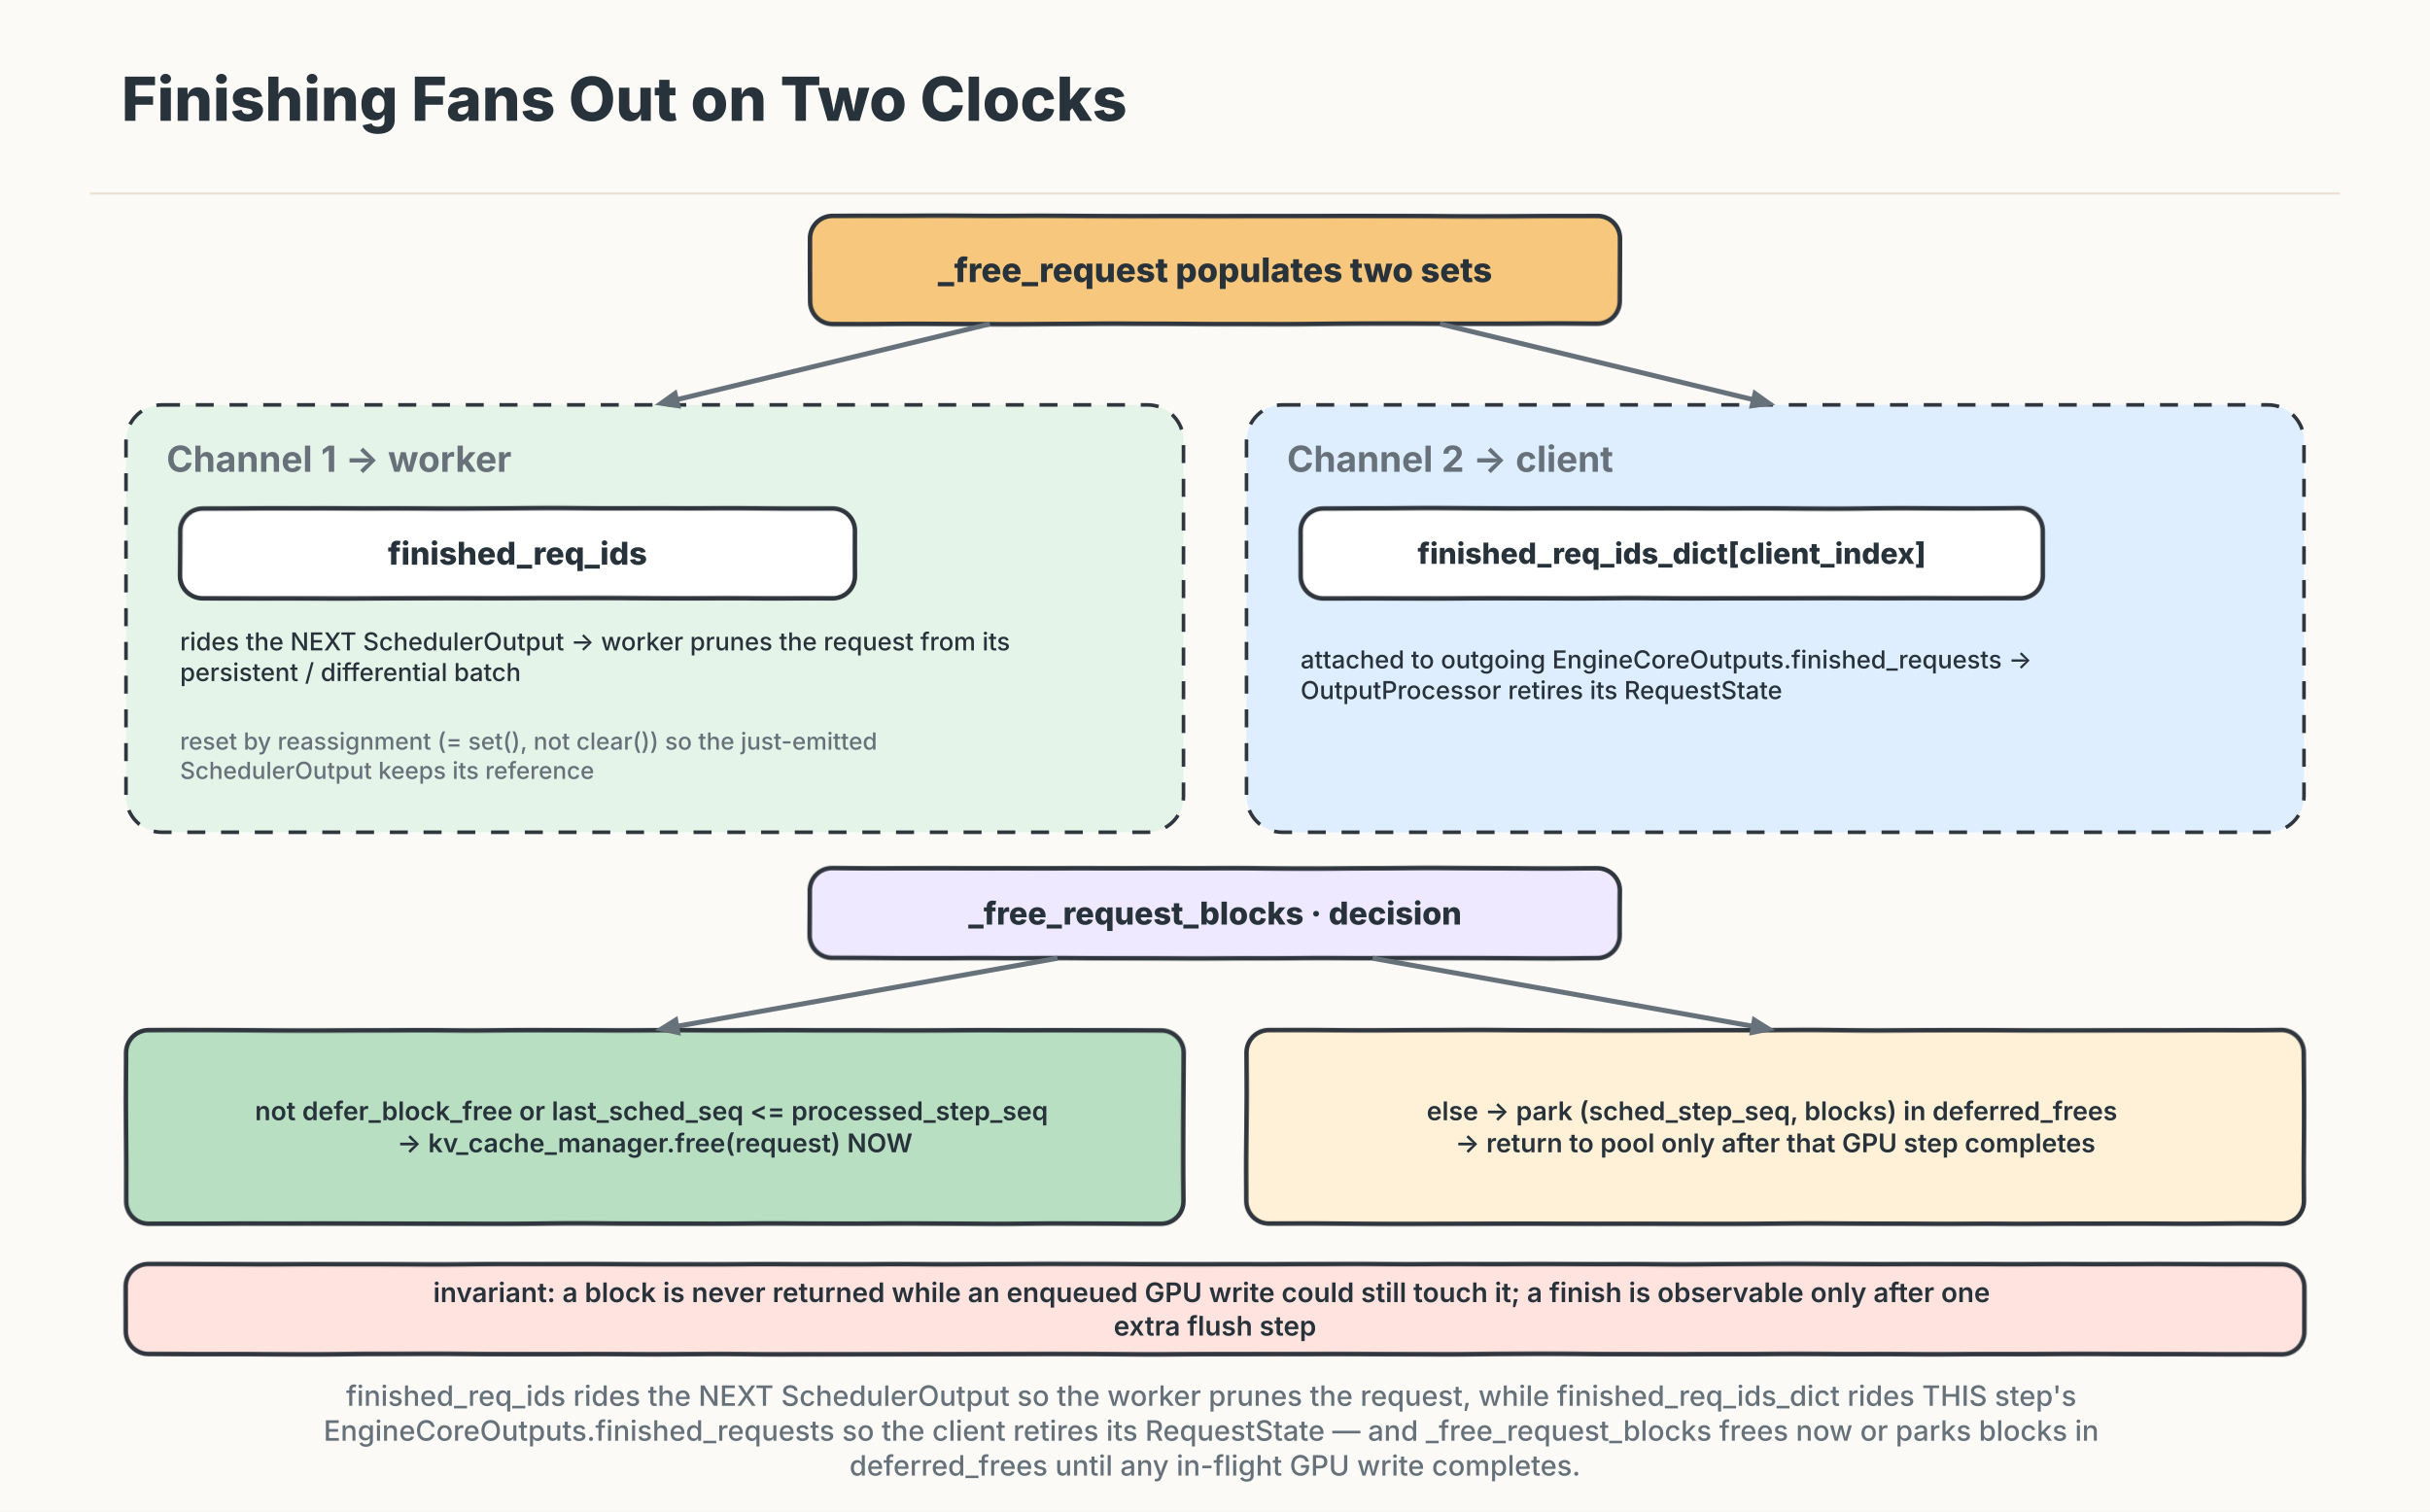
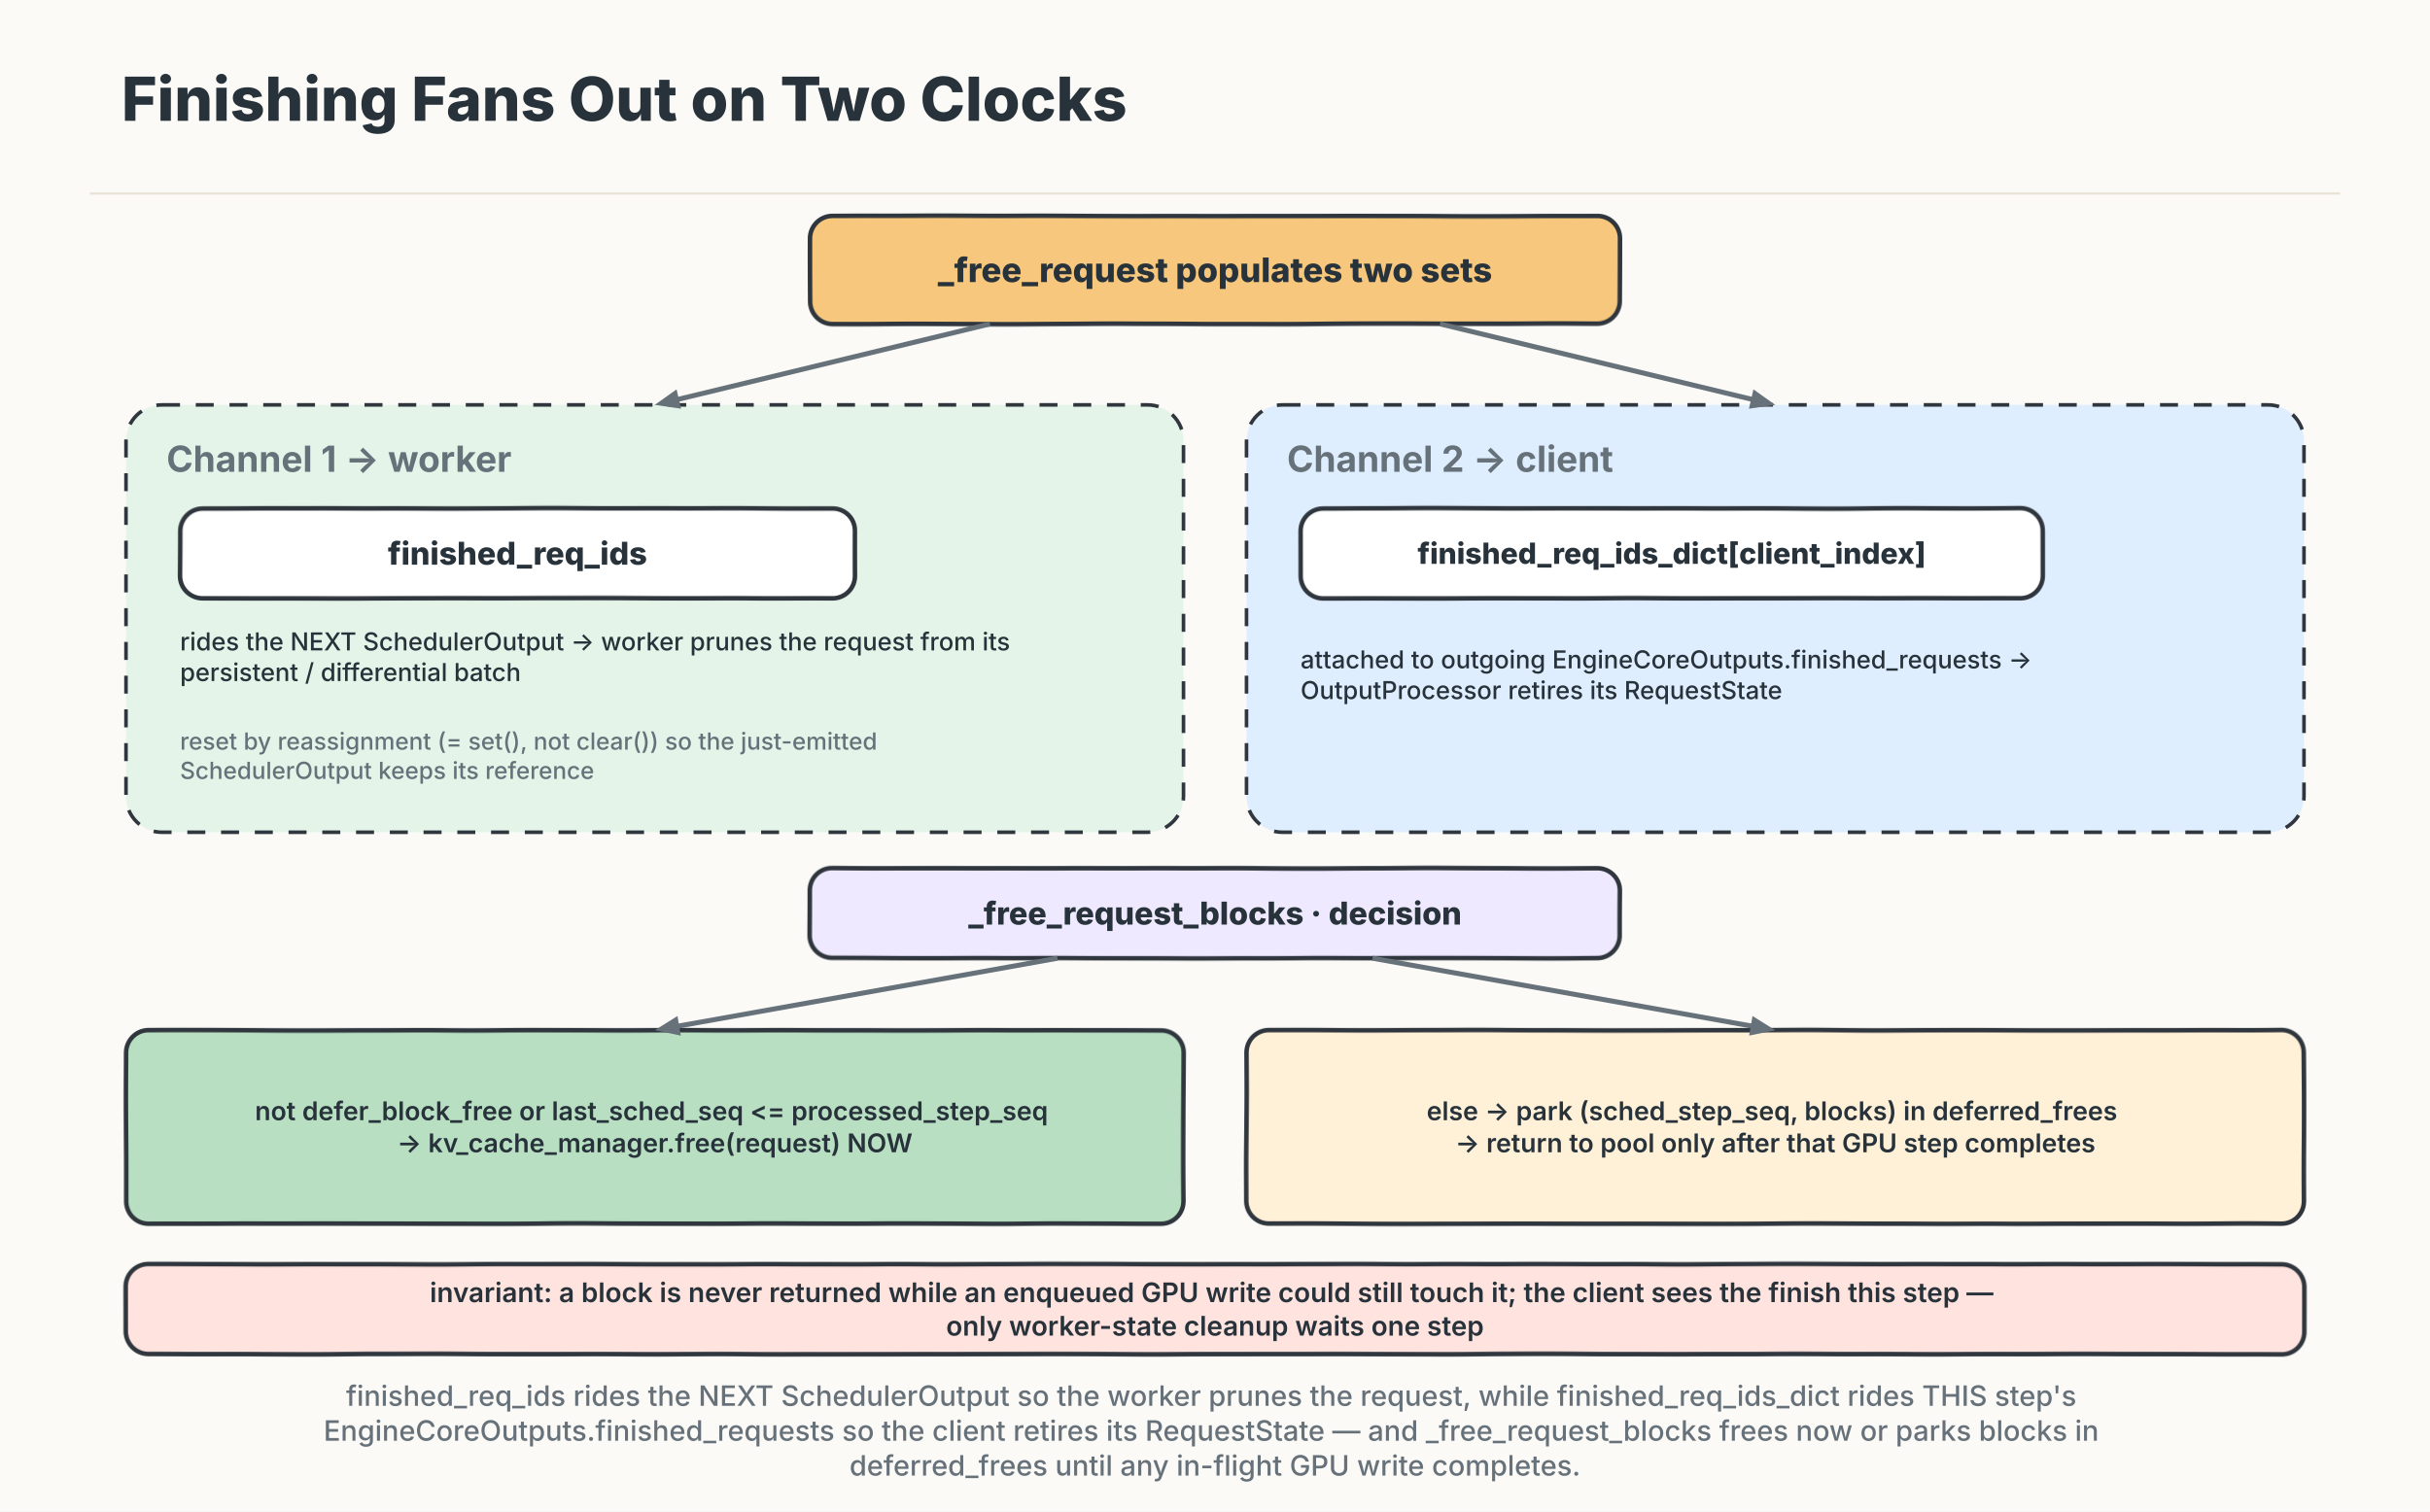
<svg xmlns="http://www.w3.org/2000/svg" width="1080" height="672" viewBox="0 0 1080 672" role="img" aria-label="Finishing Fans Out on Two Clocks">
  <defs>
    <filter id="roughen">
      <feTurbulence type="fractalNoise" baseFrequency="0.018" numOctaves="2" seed="7" result="noise" />
      <feDisplacementMap in="SourceGraphic" in2="noise" scale="0.55" />
    </filter>
    <marker id="arrow" viewBox="0 0 12 12" refX="9.2" refY="6" markerUnits="userSpaceOnUse" markerWidth="12" markerHeight="12" orient="auto-start-reverse">
      <path d="M 1.5 2 L 11 6 L 1.5 10 z" fill="#30363d" />
    </marker>
    <style>
    text { font-family: Inter, -apple-system, BlinkMacSystemFont, "Segoe UI", "PingFang SC", "Noto Sans CJK SC", Arial, sans-serif; }
    .rough { filter: url(#roughen); }
  </style>
  </defs>
  <rect width="1080" height="672" fill="#fbfaf7" />
  <path d="M 40 86 H 1040" stroke="#e9e2d7" stroke-width="1" />
  <text x="54" y="53.72" text-anchor="start" font-size="27" font-weight="800" fill="#27323a">
    <tspan x="54" dy="0">Finishing Fans Out on Two Clocks</tspan>
  </text>
  <rect class="rough" x="360" y="96" width="360" height="48" rx="10" fill="#f6c77c" stroke="#30363d" stroke-width="2" />
  <text x="540" y="125.4" text-anchor="middle" font-size="15" font-weight="800" fill="#27323a">
    <tspan x="540" dy="0">_free_request  populates two sets</tspan>
  </text>
  <rect x="56" y="180" width="470" height="190" rx="16" fill="#e5f4e9" stroke="#30363d" stroke-width="1.6" stroke-dasharray="8 7" />
  <text x="74" y="209.76" text-anchor="start" font-size="16" font-weight="700" fill="#66717a">
    <tspan x="74" dy="0">Channel 1 → worker</tspan>
  </text>
  <rect class="rough" x="80" y="226" width="300" height="40" rx="10" fill="#fff" stroke="#30363d" stroke-width="2" />
  <text x="230" y="251.04" text-anchor="middle" font-size="14" font-weight="800" fill="#27323a">
    <tspan x="230" dy="0">finished_req_ids</tspan>
  </text>
  <text x="80" y="289.14" text-anchor="start" font-size="11" font-weight="500" fill="#27323a">
    <tspan x="80" dy="0">rides the NEXT SchedulerOutput → worker prunes the request from its</tspan>
    <tspan x="80" dy="13.64">persistent / differential batch</tspan>
  </text>
  <text x="80" y="333.27" text-anchor="start" font-size="10.5" font-weight="500" fill="#66717a">
    <tspan x="80" dy="0">reset by reassignment (= set(), not clear()) so the just-emitted</tspan>
    <tspan x="80" dy="13.02">SchedulerOutput keeps its reference</tspan>
  </text>
  <rect x="554" y="180" width="470" height="190" rx="16" fill="#dfeeff" stroke="#30363d" stroke-width="1.6" stroke-dasharray="8 7" />
  <text x="572" y="209.76" text-anchor="start" font-size="16" font-weight="700" fill="#66717a">
    <tspan x="572" dy="0">Channel 2 → client</tspan>
  </text>
  <rect class="rough" x="578" y="226" width="330" height="40" rx="10" fill="#fff" stroke="#30363d" stroke-width="2" />
  <text x="743" y="250.68" text-anchor="middle" font-size="13" font-weight="800" fill="#27323a">
    <tspan x="743" dy="0">finished_req_ids_dict[client_index]</tspan>
  </text>
  <text x="578" y="297.14" text-anchor="start" font-size="11" font-weight="500" fill="#27323a">
    <tspan x="578" dy="0">attached to outgoing EngineCoreOutputs.finished_requests →</tspan>
    <tspan x="578" dy="13.64">OutputProcessor retires its RequestState</tspan>
  </text>
  <path d="M 440 144 L 297.8 178.4" fill="none" stroke="#66717a" stroke-width="2.2" />
  <path d="M 291 180 L 300.7 173.1 L 302.7 181.7 z" fill="#66717a" />
  <path d="M 640 144 L 782.2 178.4" fill="none" stroke="#66717a" stroke-width="2.2" />
  <path d="M 789 180 L 777.3 181.7 L 779.3 173.1 z" fill="#66717a" />
  <rect class="rough" x="360" y="386" width="360" height="40" rx="10" fill="#efe9ff" stroke="#30363d" stroke-width="2" />
  <text x="540" y="411.04" text-anchor="middle" font-size="14" font-weight="800" fill="#27323a">
    <tspan x="540" dy="0">_free_request_blocks  ·  decision</tspan>
  </text>
  <rect class="rough" x="56" y="458" width="470" height="86" rx="10" fill="#b9dfc3" stroke="#30363d" stroke-width="2" />
  <text x="291" y="498.01" text-anchor="middle" font-size="11.5" font-weight="600" fill="#27323a">
    <tspan x="291" dy="0">not defer_block_free or last_sched_seq &lt;= processed_step_seq</tspan>
    <tspan x="291" dy="14.26">→ kv_cache_manager.free(request) NOW</tspan>
  </text>
  <rect class="rough" x="554" y="458" width="470" height="86" rx="10" fill="#fff0d8" stroke="#30363d" stroke-width="2" />
  <text x="789" y="498.01" text-anchor="middle" font-size="11.5" font-weight="600" fill="#27323a">
    <tspan x="789" dy="0">else → park (sched_step_seq, blocks) in deferred_frees</tspan>
    <tspan x="789" dy="14.26">→ return to pool only after that GPU step completes</tspan>
  </text>
  <path d="M 470 426 L 297.9 456.8" fill="none" stroke="#66717a" stroke-width="2.2" />
  <path d="M 291 458 L 301.1 451.7 L 302.6 460.4 z" fill="#66717a" />
  <path d="M 610 426 L 782.1 456.8" fill="none" stroke="#66717a" stroke-width="2.2" />
  <path d="M 789 458 L 777.4 460.4 L 778.9 451.7 z" fill="#66717a" />
  <rect class="rough" x="56" y="562" width="968" height="40" rx="10" fill="#ffe3de" stroke="#30363d" stroke-width="2" />
  <text x="540" y="578.88" text-anchor="middle" font-size="12" font-weight="600" fill="#27323a">
-     <tspan x="540" dy="0">invariant: a block is never returned while an enqueued GPU write could still touch it; a finish is observable only after one</tspan>
-     <tspan x="540" dy="14.88">extra flush step</tspan>
+     <tspan x="540" dy="0">invariant: a block is never returned while an enqueued GPU write could still touch it; the client sees the finish this step —</tspan>
+     <tspan x="540" dy="14.88">only worker-state cleanup waits one step</tspan>
  </text>
  <text x="540" y="625" text-anchor="middle" font-size="12.5" font-weight="500" fill="#66717a">
    <tspan x="540" dy="0">finished_req_ids rides the NEXT SchedulerOutput so the worker prunes the request, while finished_req_ids_dict rides THIS step's</tspan>
    <tspan x="540" dy="15.5">EngineCoreOutputs.finished_requests so the client retires its RequestState — and _free_request_blocks frees now or parks blocks in</tspan>
    <tspan x="540" dy="15.5">deferred_frees until any in-flight GPU write completes.</tspan>
  </text>
</svg>
